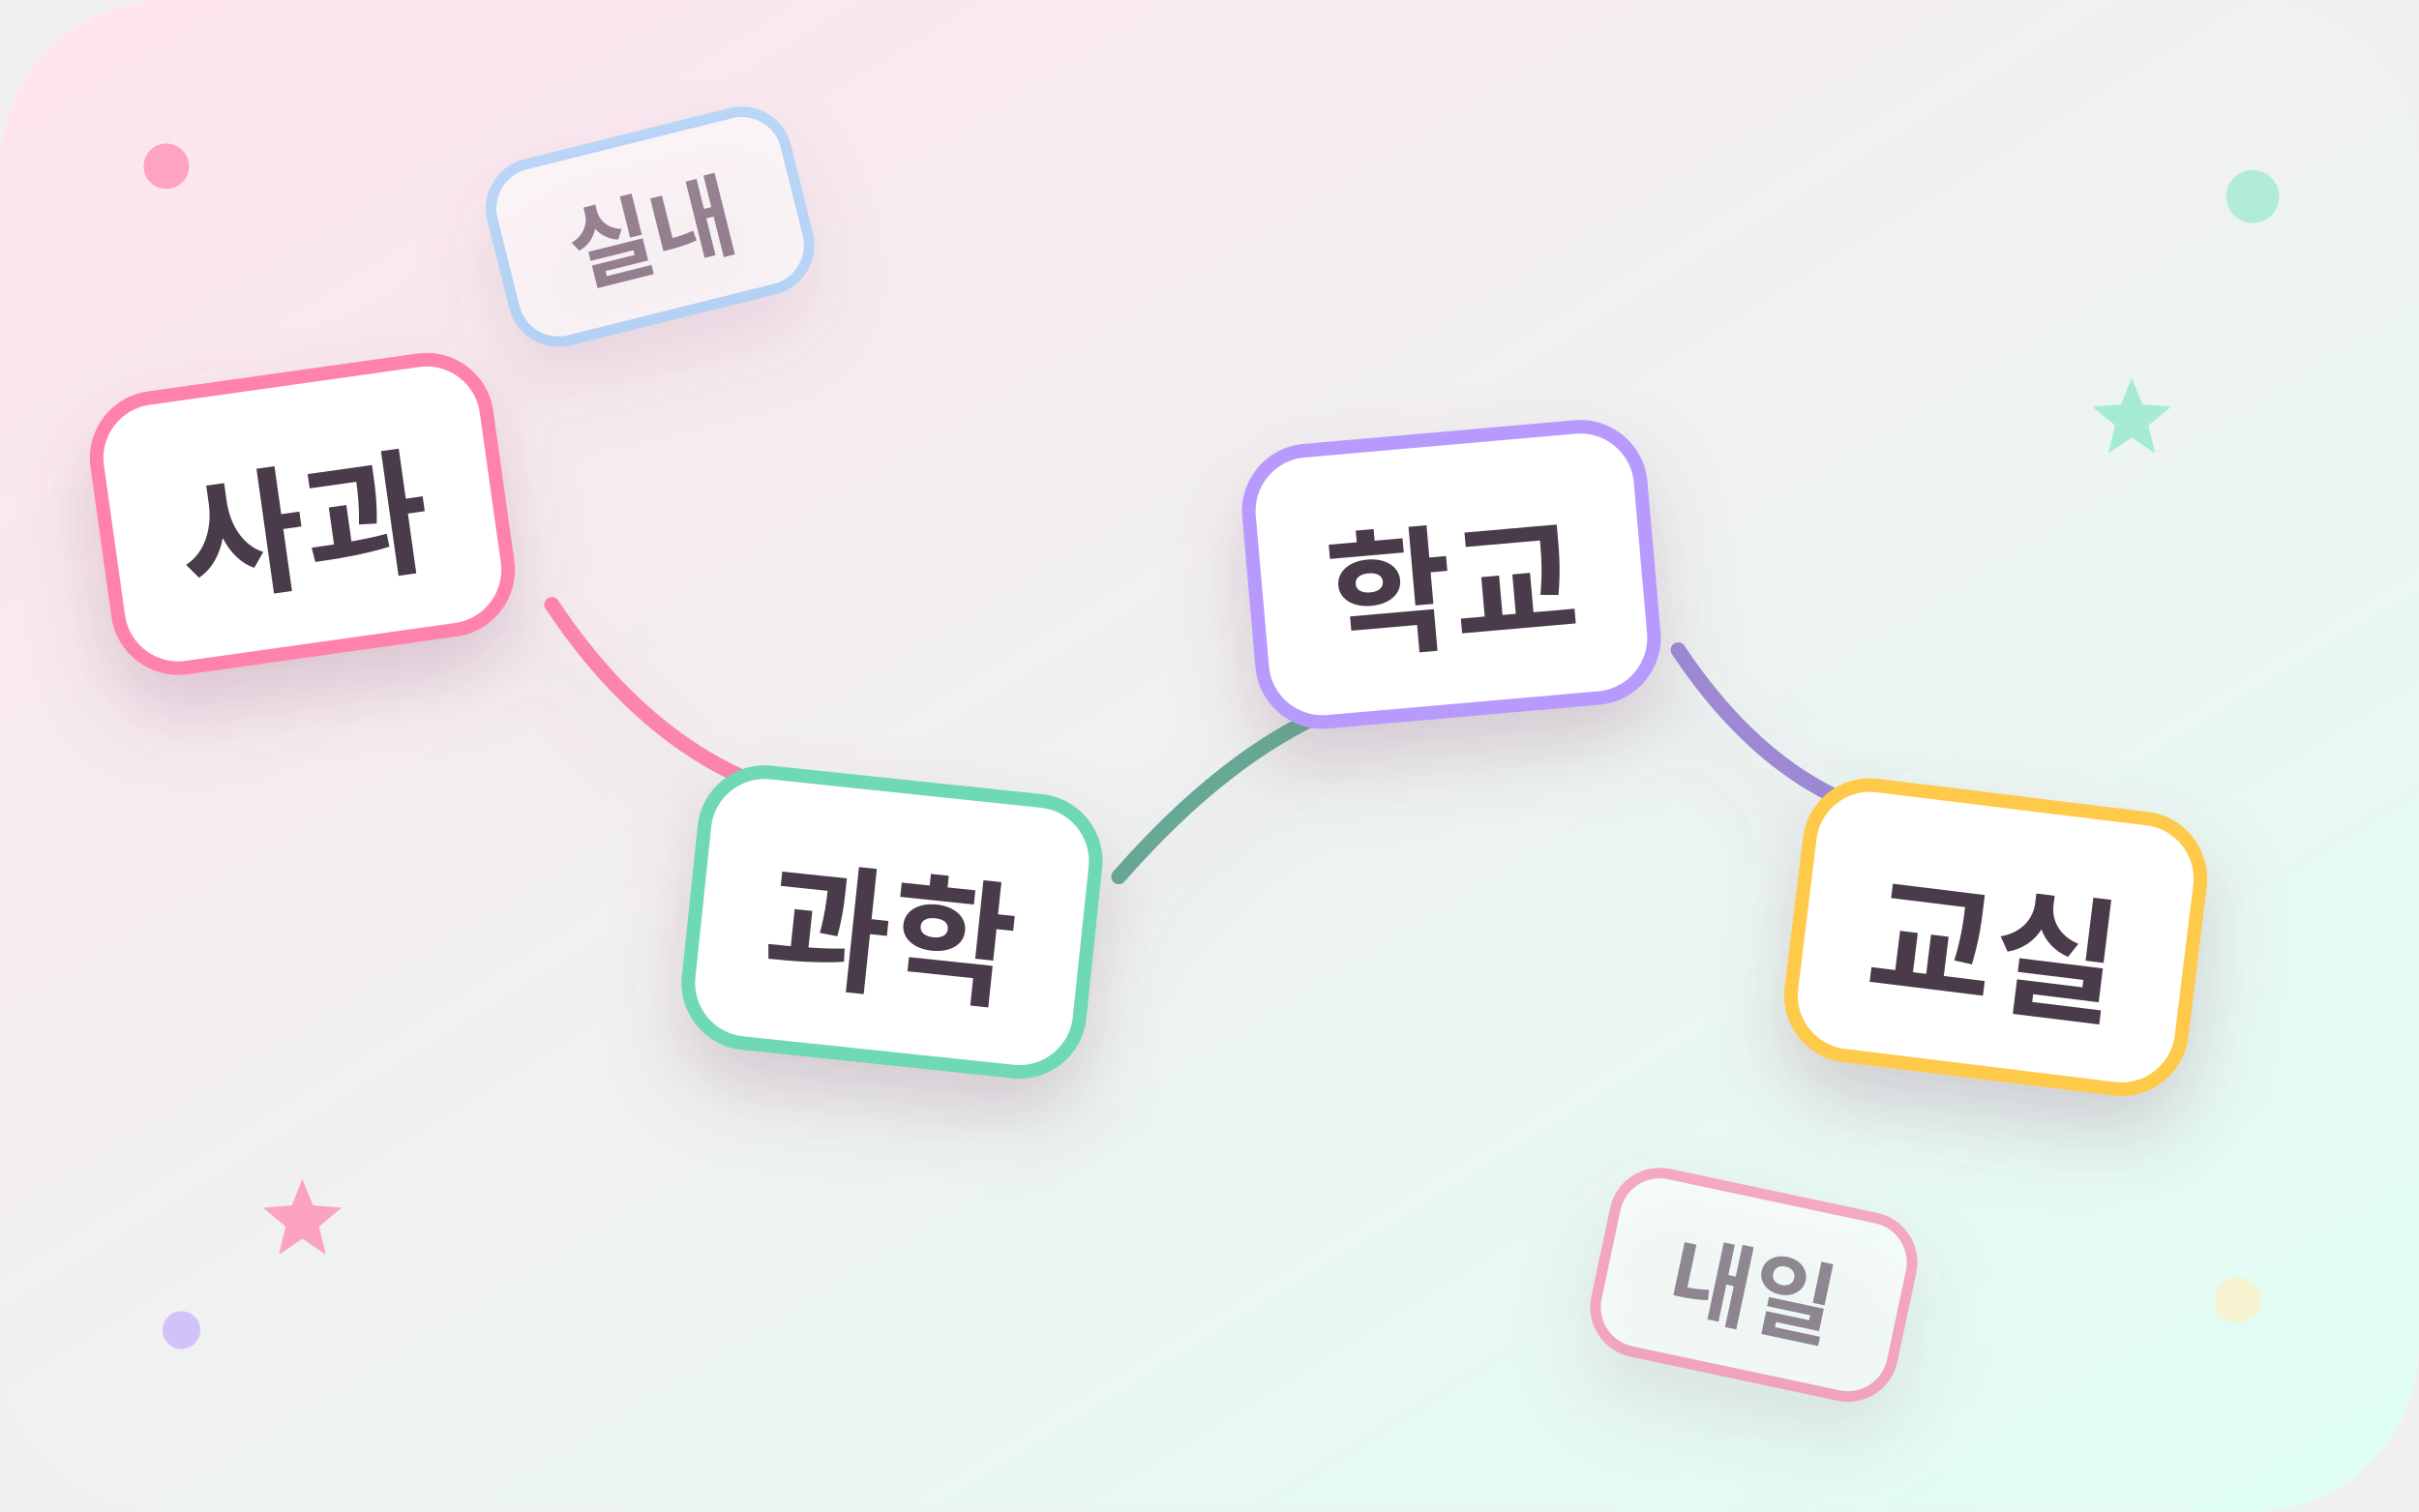
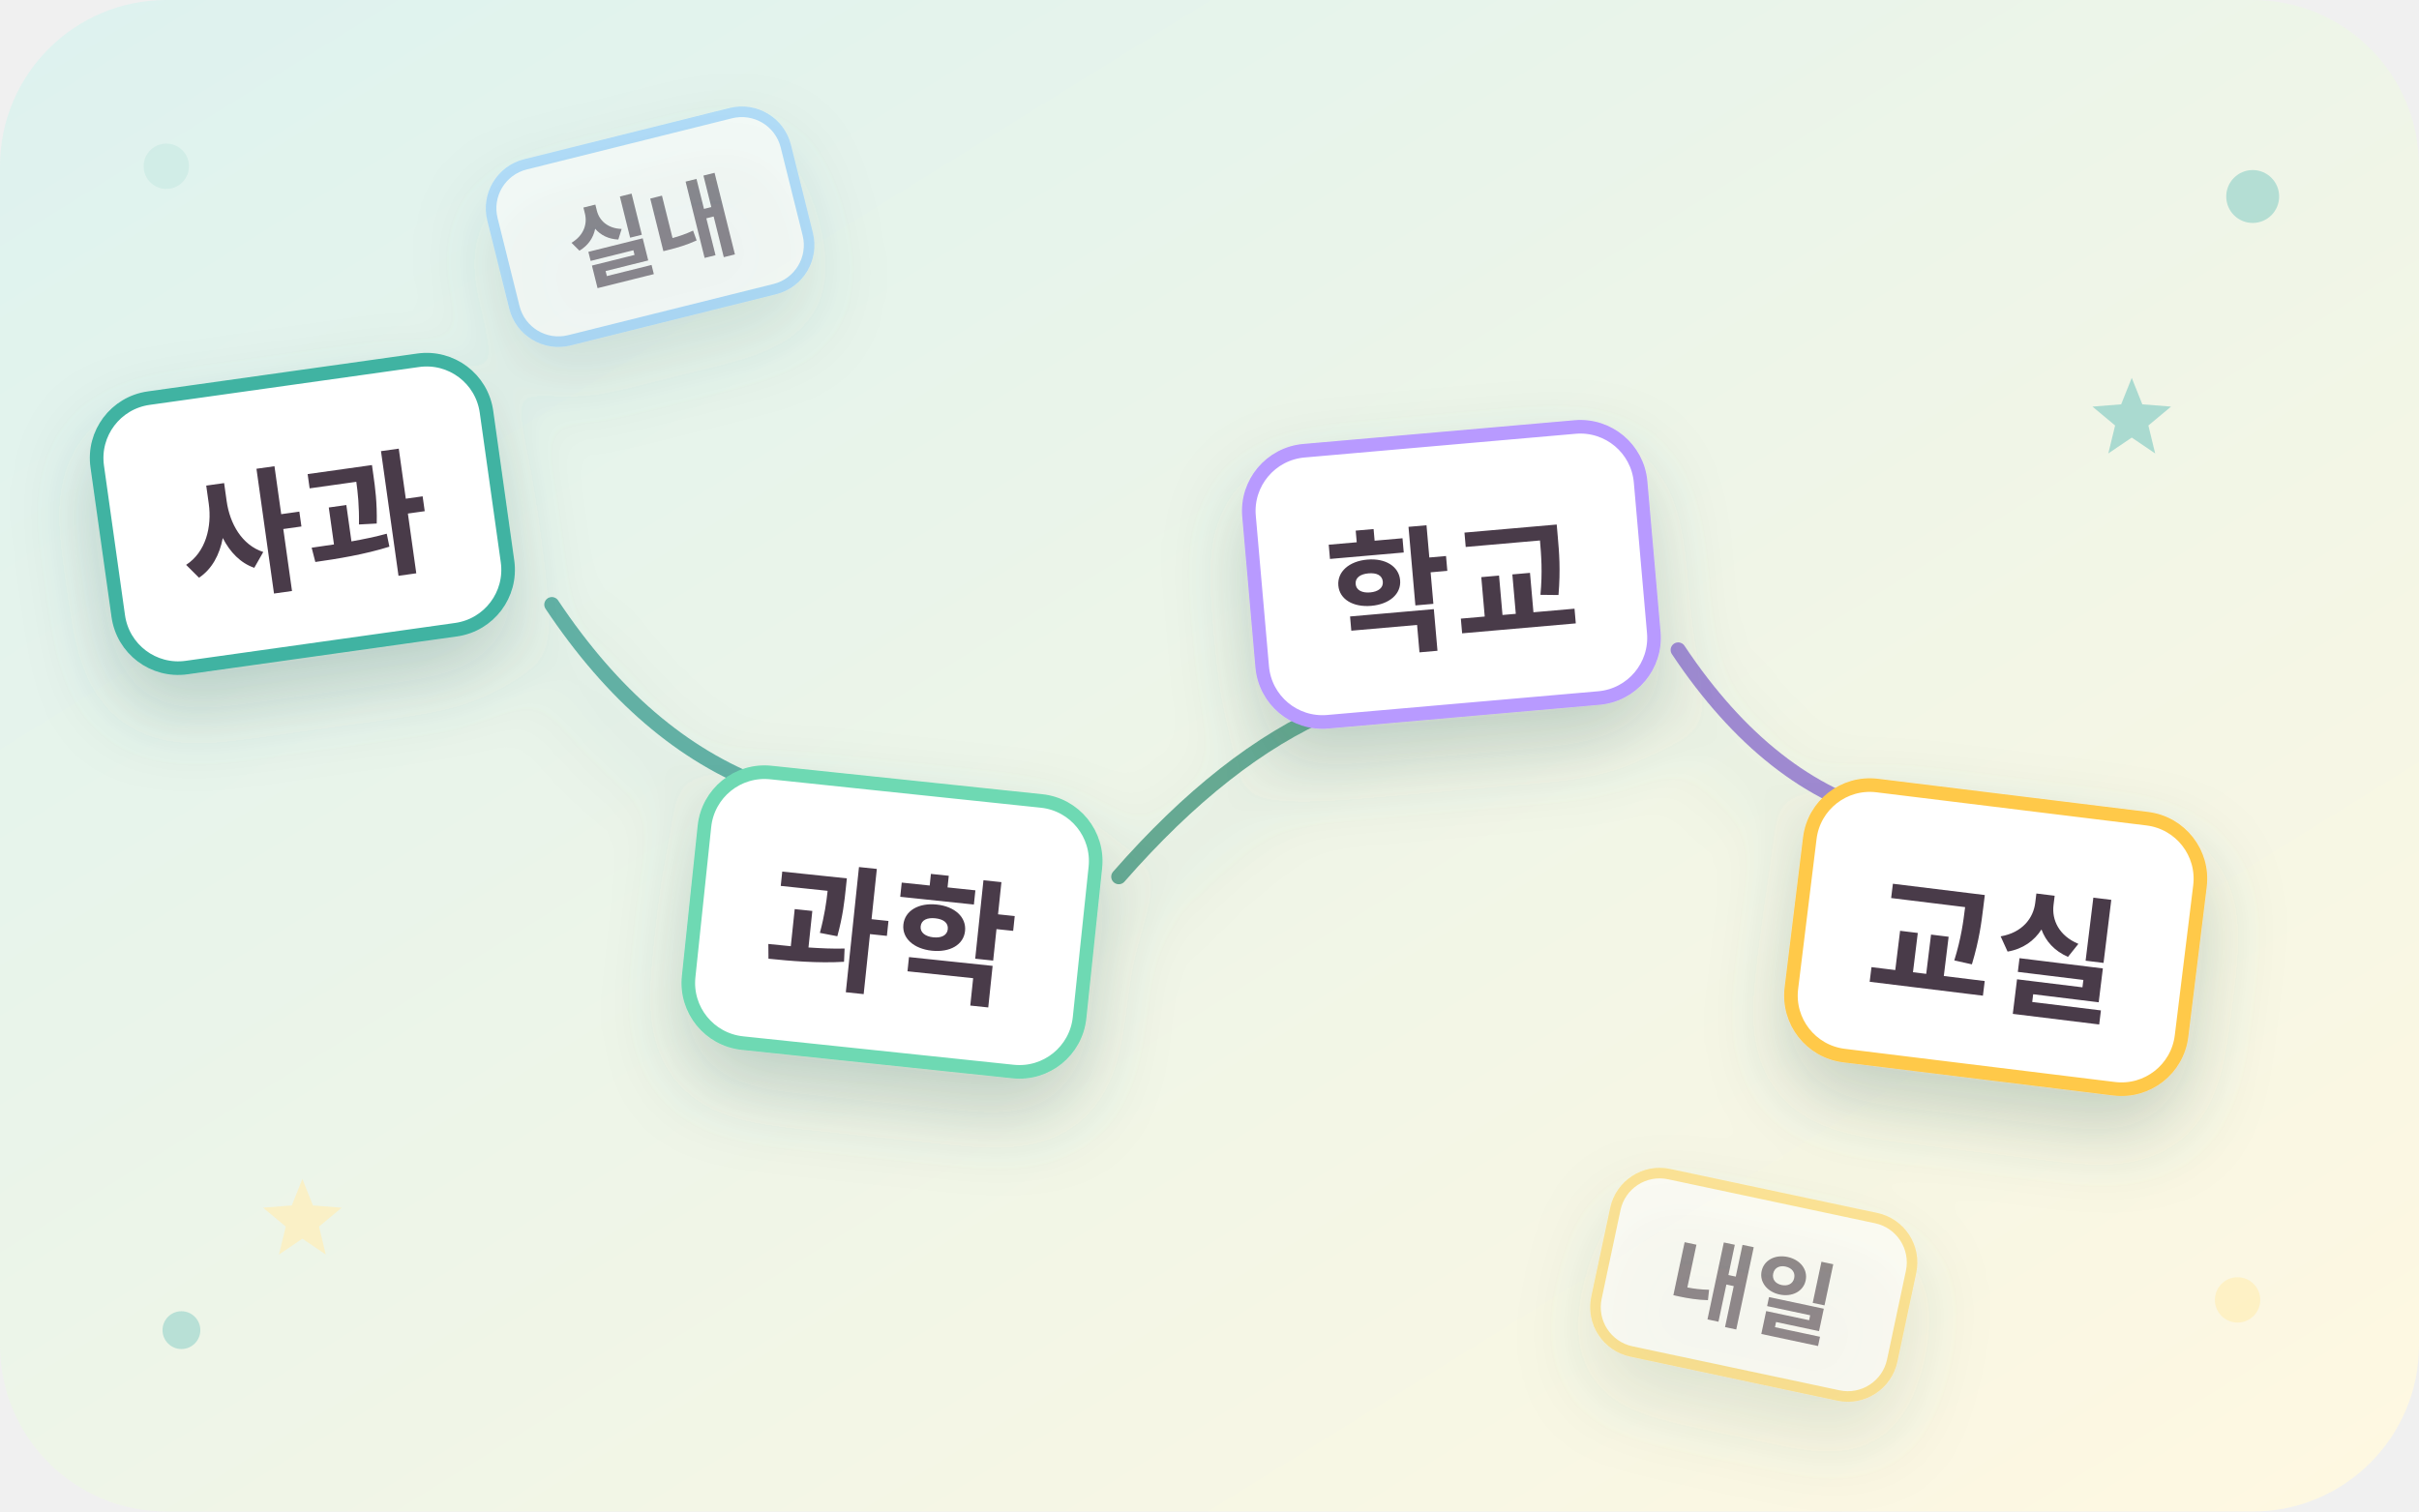
<svg xmlns="http://www.w3.org/2000/svg" viewBox="0 0 320 200">
  <defs>
    <linearGradient id="wcBg" x1="0" y1="0" x2="1" y2="1">
-       <stop offset="0%" stop-color="#ffe4ee" />
-       <stop offset="100%" stop-color="#e0fff4" />
+       <stop offset="0%" stop-color="#ddf2ef" />
+       <stop offset="100%" stop-color="#fff8e1" />
    </linearGradient>
    <filter id="lift" x="-35%" y="-35%" width="170%" height="170%">
-       <feDropShadow dx="0" dy="5" stdDeviation="5" flood-color="#8a5a78" flood-opacity="0.26" />
+       <feDropShadow dx="0" dy="5" stdDeviation="5" flood-color="#3a6b63" flood-opacity="0.26" />
    </filter>
  </defs>
  <rect x="0" y="0" width="320" height="200" rx="22" fill="url(#wcBg)" />
-   <circle cx="22" cy="22" r="3" fill="#ff6b9e" opacity="0.55" />
-   <circle cx="298" cy="26" r="3.5" fill="#86e8c4" opacity="0.6" />
-   <circle cx="24" cy="176" r="2.5" fill="#b89aff" opacity="0.55" />
-   <circle cx="296" cy="172" r="3" fill="#ffeec2" opacity="0.7" />
-   <path d="M 40 156 l 1.4 3.5 3.8 0.3 -3 2.5 0.9 3.7 -3.1 -2.1 -3.1 2.1 0.9 -3.7 -3 -2.5 3.8 -0.3 z" fill="#ff82ac" opacity="0.7" />
-   <path d="M 282 50 l 1.4 3.5 3.8 0.3 -3 2.5 0.9 3.7 -3.1 -2.1 -3.1 2.1 0.9 -3.7 -3 -2.5 3.8 -0.3 z" fill="#86e8c4" opacity="0.7" />
+   <circle cx="22" cy="22" r="3" fill="#c5e8e1" opacity="0.55" />
+   <circle cx="298" cy="26" r="3.5" fill="#8ccfc6" opacity="0.6" />
+   <circle cx="24" cy="176" r="2.5" fill="#8ccfc6" opacity="0.55" />
+   <circle cx="296" cy="172" r="3" fill="#ffeeb8" opacity="0.7" />
+   <path d="M 40 156 l 1.4 3.5 3.8 0.3 -3 2.5 0.9 3.7 -3.1 -2.1 -3.1 2.1 0.9 -3.7 -3 -2.5 3.8 -0.3 z" fill="#ffeeb8" opacity="0.7" />
+   <path d="M 282 50 l 1.4 3.5 3.8 0.3 -3 2.5 0.9 3.7 -3.1 -2.1 -3.1 2.1 0.9 -3.7 -3 -2.5 3.8 -0.3 z" fill="#8ccfc6" opacity="0.7" />
  <g filter="url(#lift)">
    <g transform="translate(40, 68) rotate(-8)">
-       <rect x="-26" y="-18" width="52" height="36" rx="8" fill="#fff" stroke="#ff82ac" stroke-width="1.8" />
+       <rect x="-26" y="-18" width="52" height="36" rx="8" fill="#fff" stroke="#3fb3a2" stroke-width="1.8" />
      <text x="0" y="2" text-anchor="middle" dominant-baseline="middle" font-family="'Pretendard', 'Apple SD Gothic Neo', sans-serif" font-size="18" font-weight="900" fill="#4a3a4a">사과</text>
    </g>
-     <path d="M 73 80 q 12 18 28 24" stroke="#ff5a92" stroke-width="2" fill="none" stroke-linecap="round" opacity="0.7" />
+     <path d="M 73 80 q 12 18 28 24" stroke="#2a9488" stroke-width="2" fill="none" stroke-linecap="round" opacity="0.7" />
    <g transform="translate(118, 122) rotate(6)">
      <rect x="-26" y="-18" width="52" height="36" rx="8" fill="#fff" stroke="#6ed9b3" stroke-width="1.8" />
      <text x="0" y="2" text-anchor="middle" dominant-baseline="middle" font-family="'Pretendard', 'Apple SD Gothic Neo', sans-serif" font-size="18" font-weight="900" fill="#4a3a4a">과학</text>
    </g>
    <path d="M 148 116 q 14 -16 28 -22" stroke="#2e8a70" stroke-width="2" fill="none" stroke-linecap="round" opacity="0.7" />
    <g transform="translate(192, 76) rotate(-5)">
      <rect x="-26" y="-18" width="52" height="36" rx="8" fill="#fff" stroke="#b89aff" stroke-width="1.8" />
      <text x="0" y="2" text-anchor="middle" dominant-baseline="middle" font-family="'Pretendard', 'Apple SD Gothic Neo', sans-serif" font-size="18" font-weight="900" fill="#4a3a4a">학교</text>
    </g>
    <path d="M 222 86 q 12 18 28 22" stroke="#7a5fc7" stroke-width="2" fill="none" stroke-linecap="round" opacity="0.7" />
    <g transform="translate(264, 124) rotate(7)">
      <rect x="-26" y="-18" width="52" height="36" rx="8" fill="#fff" stroke="#ffc94a" stroke-width="1.8" />
      <text x="0" y="2" text-anchor="middle" dominant-baseline="middle" font-family="'Pretendard', 'Apple SD Gothic Neo', sans-serif" font-size="18" font-weight="900" fill="#4a3a4a">교실</text>
    </g>
    <g transform="translate(86, 30) rotate(-14)" opacity="0.55">
      <rect x="-20" y="-12" width="40" height="24" rx="6" fill="#fff" stroke="#86c9ff" stroke-width="1.4" />
      <text x="0" y="1" text-anchor="middle" dominant-baseline="middle" font-family="'Pretendard', 'Apple SD Gothic Neo', sans-serif" font-size="12" font-weight="800" fill="#4a3a4a">실내</text>
    </g>
    <g transform="translate(232, 170) rotate(12)" opacity="0.55">
-       <rect x="-20" y="-12" width="40" height="24" rx="6" fill="#fff" stroke="#ff6b9e" stroke-width="1.4" />
+       <rect x="-20" y="-12" width="40" height="24" rx="6" fill="#fff" stroke="#ffd454" stroke-width="1.4" />
      <text x="0" y="1" text-anchor="middle" dominant-baseline="middle" font-family="'Pretendard', 'Apple SD Gothic Neo', sans-serif" font-size="12" font-weight="800" fill="#4a3a4a">내일</text>
    </g>
  </g>
</svg>
